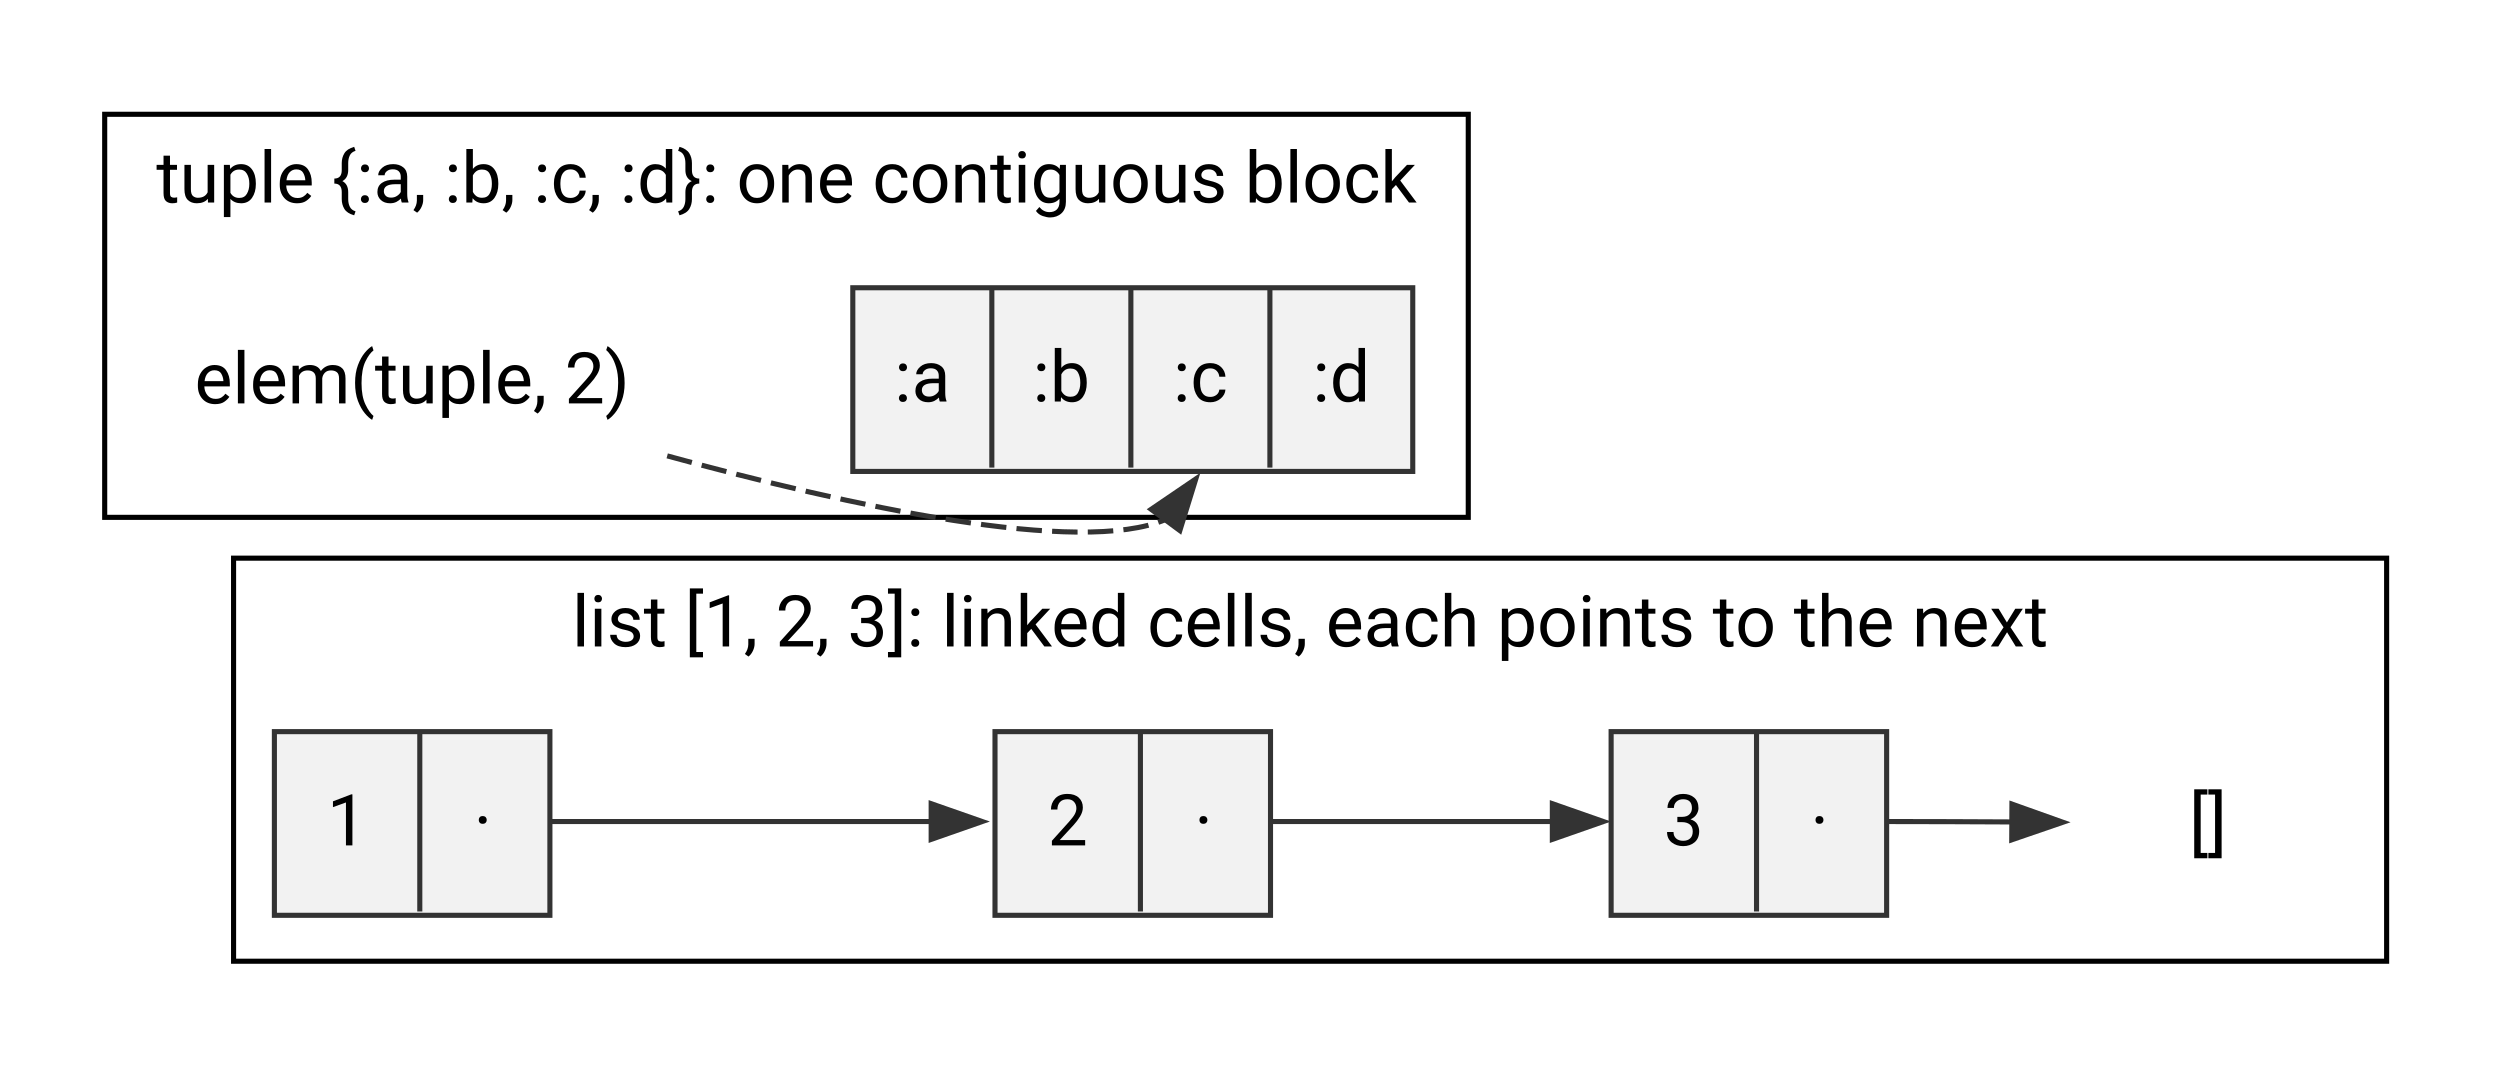
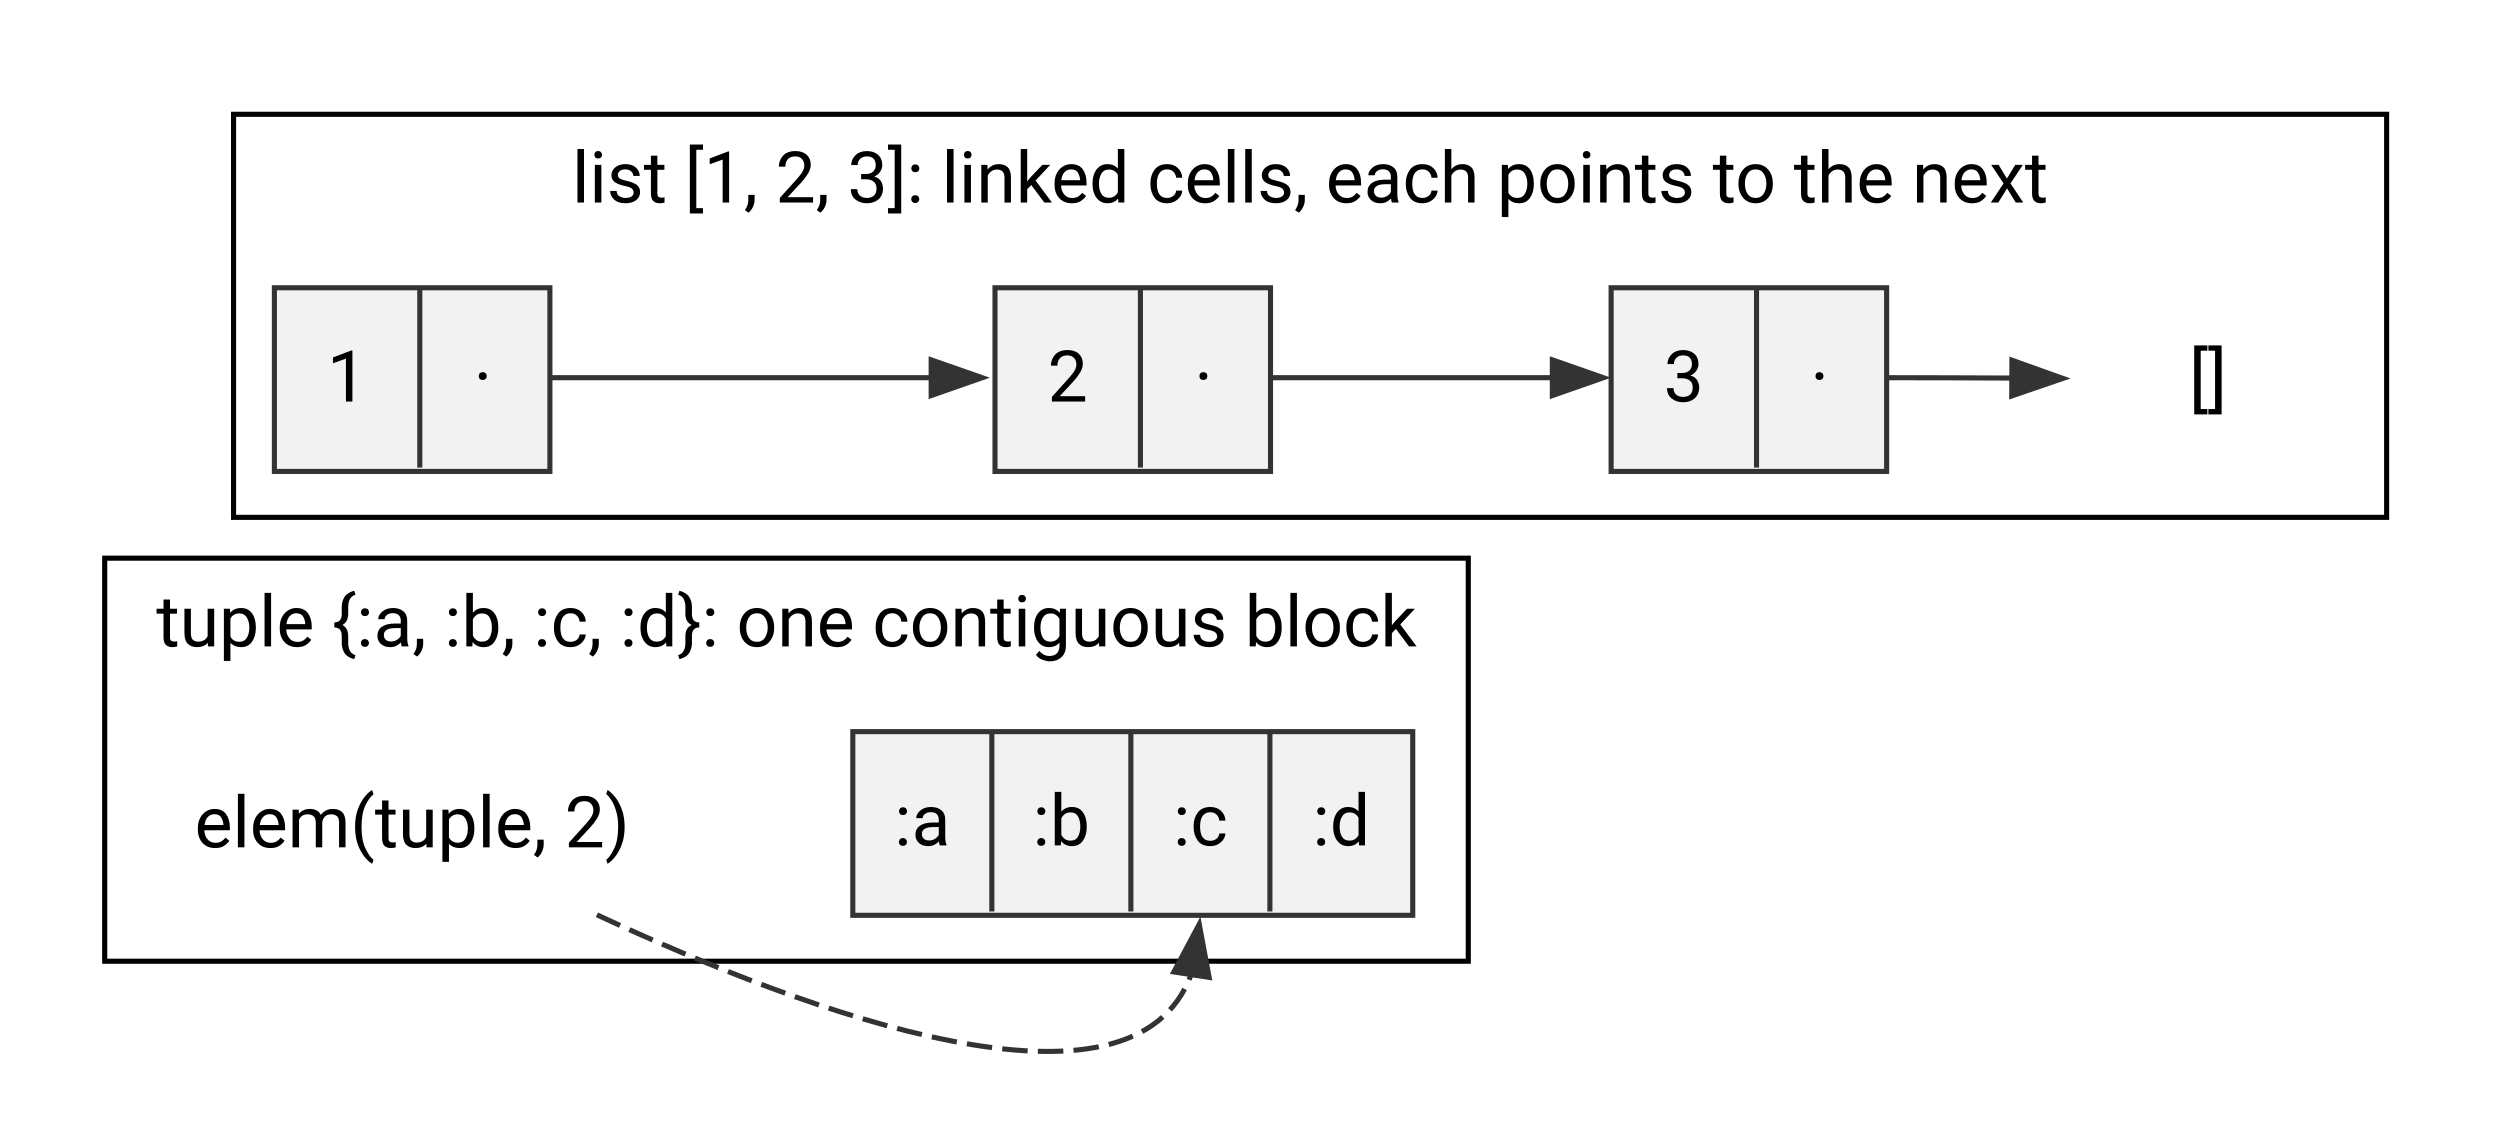
- <svg xmlns="http://www.w3.org/2000/svg" width="490pt" height="211pt" viewBox="0.00 0.00 490.00 211.00">
-   <g id="graph0" class="graph" transform="scale(1 1) rotate(0) translate(14.4 196.4)">
+ <svg xmlns="http://www.w3.org/2000/svg" width="490pt" height="221pt" viewBox="0.00 0.00 490.00 221.00">
+   <g id="graph0" class="graph" transform="scale(1 1) rotate(0) translate(14.4 206.22)">
    <g id="clust1" class="cluster">
-       <polygon fill="none" stroke="black" points="31.38,-8 31.38,-87 453.38,-87 453.38,-8 31.38,-8" />
-       <text xml:space="preserve" text-anchor="middle" x="242.38" y="-69.7" font-family="Roboto" font-size="14.00">list [1, 2, 3]: linked cells, each points to the next</text>
+       <polygon fill="none" stroke="black" points="6.12,-17.82 6.12,-96.82 273.38,-96.82 273.38,-17.82 6.12,-17.82" />
+       <text xml:space="preserve" text-anchor="middle" x="139.75" y="-79.52" font-family="Roboto" font-size="14.00">tuple {:a, :b, :c, :d}: one contiguous block</text>
    </g>
    <g id="clust2" class="cluster">
-       <polygon fill="none" stroke="black" points="6.12,-95 6.12,-174 273.38,-174 273.38,-95 6.12,-95" />
-       <text xml:space="preserve" text-anchor="middle" x="139.75" y="-156.7" font-family="Roboto" font-size="14.00">tuple {:a, :b, :c, :d}: one contiguous block</text>
+       <polygon fill="none" stroke="black" points="31.38,-104.82 31.38,-183.82 453.38,-183.82 453.38,-104.82 31.38,-104.82" />
+       <text xml:space="preserve" text-anchor="middle" x="242.38" y="-166.52" font-family="Roboto" font-size="14.00">list [1, 2, 3]: linked cells, each points to the next</text>
    </g>
    <g id="node1" class="node">
-       <polygon fill="#f2f2f2" stroke="#333333" points="39.38,-17 39.38,-53 93.38,-53 93.38,-17 39.38,-17" />
-       <text xml:space="preserve" text-anchor="middle" x="53.62" y="-30.7" font-family="Roboto" font-size="14.00">1</text>
-       <polyline fill="none" stroke="#333333" points="67.88,-17.75 67.88,-53" />
-       <text xml:space="preserve" text-anchor="middle" x="80.25" y="-30.7" font-family="Roboto" font-size="14.00">·</text>
+       <polygon fill="#f2f2f2" stroke="#333333" points="152.75,-26.82 152.75,-62.82 262.5,-62.82 262.5,-26.82 152.75,-26.82" />
+       <text xml:space="preserve" text-anchor="middle" x="166.38" y="-40.52" font-family="Roboto" font-size="14.00">:a</text>
+       <polyline fill="none" stroke="#333333" points="180,-27.57 180,-62.82" />
+       <text xml:space="preserve" text-anchor="middle" x="193.62" y="-40.52" font-family="Roboto" font-size="14.00">:b</text>
+       <polyline fill="none" stroke="#333333" points="207.25,-27.57 207.25,-62.82" />
+       <text xml:space="preserve" text-anchor="middle" x="220.88" y="-40.52" font-family="Roboto" font-size="14.00">:c</text>
+       <polyline fill="none" stroke="#333333" points="234.5,-27.57 234.5,-62.82" />
+       <text xml:space="preserve" text-anchor="middle" x="248.5" y="-40.52" font-family="Roboto" font-size="14.00">:d</text>
    </g>
-     <g id="node2" class="node">
-       <polygon fill="#f2f2f2" stroke="#333333" points="180.62,-17 180.62,-53 234.62,-53 234.62,-17 180.62,-17" />
-       <text xml:space="preserve" text-anchor="middle" x="194.88" y="-30.7" font-family="Roboto" font-size="14.00">2</text>
-       <polyline fill="none" stroke="#333333" points="209.12,-17.75 209.12,-53" />
-       <text xml:space="preserve" text-anchor="middle" x="221.5" y="-30.7" font-family="Roboto" font-size="14.00">·</text>
+     <g id="node2" class="node hl">
+       <text xml:space="preserve" text-anchor="middle" x="66.38" y="-40.14" font-family="Roboto" font-size="14.00">elem(tuple, 2)</text>
    </g>
    <g id="edge1" class="edge">
-       <path fill="none" stroke="#333333" d="M93.62,-35.38C127.82,-35.38 139.07,-35.38 168.42,-35.38" />
-       <polygon fill="#333333" stroke="#333333" points="168.11,-38.88 178.11,-35.38 168.11,-31.88 168.11,-38.88" />
+       <path fill="none" stroke="#333333" stroke-dasharray="5,2" d="M102.59,-26.92C143.84,-7.72 207.99,16.06 219.18,-15.53" />
+       <polygon fill="#333333" stroke="#333333" points="215.67,-15.72 220.65,-25.07 222.59,-14.65 215.67,-15.72" />
    </g>
    <g id="node3" class="node">
-       <polygon fill="#f2f2f2" stroke="#333333" points="301.38,-17 301.38,-53 355.38,-53 355.38,-17 301.38,-17" />
-       <text xml:space="preserve" text-anchor="middle" x="315.62" y="-30.7" font-family="Roboto" font-size="14.00">3</text>
-       <polyline fill="none" stroke="#333333" points="329.88,-17.75 329.88,-53" />
-       <text xml:space="preserve" text-anchor="middle" x="342.25" y="-30.7" font-family="Roboto" font-size="14.00">·</text>
+       <polygon fill="#f2f2f2" stroke="#333333" points="39.38,-113.82 39.38,-149.82 93.38,-149.82 93.38,-113.82 39.38,-113.82" />
+       <text xml:space="preserve" text-anchor="middle" x="53.62" y="-127.52" font-family="Roboto" font-size="14.00">1</text>
+       <polyline fill="none" stroke="#333333" points="67.88,-114.57 67.88,-149.82" />
+       <text xml:space="preserve" text-anchor="middle" x="80.25" y="-127.52" font-family="Roboto" font-size="14.00">·</text>
+     </g>
+     <g id="node4" class="node">
+       <polygon fill="#f2f2f2" stroke="#333333" points="180.62,-113.82 180.62,-149.82 234.62,-149.82 234.62,-113.82 180.62,-113.82" />
+       <text xml:space="preserve" text-anchor="middle" x="194.88" y="-127.52" font-family="Roboto" font-size="14.00">2</text>
+       <polyline fill="none" stroke="#333333" points="209.12,-114.57 209.12,-149.82" />
+       <text xml:space="preserve" text-anchor="middle" x="221.5" y="-127.52" font-family="Roboto" font-size="14.00">·</text>
    </g>
    <g id="edge2" class="edge">
-       <path fill="none" stroke="#333333" d="M234.88,-35.38C260.27,-35.38 269.3,-35.38 290.1,-35.38" />
-       <polygon fill="#333333" stroke="#333333" points="289.86,-38.88 299.86,-35.38 289.86,-31.88 289.86,-38.88" />
+       <path fill="none" stroke="#333333" d="M93.62,-132.19C127.82,-132.19 139.07,-132.19 168.42,-132.19" />
+       <polygon fill="#333333" stroke="#333333" points="168.11,-135.69 178.11,-132.19 168.11,-128.69 168.11,-135.69" />
    </g>
-     <g id="node4" class="node">
-       <text xml:space="preserve" text-anchor="middle" x="418.38" y="-30.32" font-family="Roboto" font-size="14.00">[]</text>
+     <g id="node5" class="node">
+       <polygon fill="#f2f2f2" stroke="#333333" points="301.38,-113.82 301.38,-149.82 355.38,-149.82 355.38,-113.82 301.38,-113.82" />
+       <text xml:space="preserve" text-anchor="middle" x="315.62" y="-127.52" font-family="Roboto" font-size="14.00">3</text>
+       <polyline fill="none" stroke="#333333" points="329.88,-114.57 329.88,-149.82" />
+       <text xml:space="preserve" text-anchor="middle" x="342.25" y="-127.52" font-family="Roboto" font-size="14.00">·</text>
    </g>
    <g id="edge3" class="edge">
-       <path fill="none" stroke="#333333" d="M355.38,-35.38C363.33,-35.38 371.86,-35.34 379.97,-35.3" />
-       <polygon fill="#333333" stroke="#333333" points="379.94,-38.8 389.92,-35.24 379.9,-31.8 379.94,-38.8" />
+       <path fill="none" stroke="#333333" d="M234.88,-132.19C260.27,-132.19 269.3,-132.19 290.1,-132.19" />
+       <polygon fill="#333333" stroke="#333333" points="289.86,-135.69 299.86,-132.19 289.86,-128.69 289.86,-135.69" />
    </g>
-     <g id="node5" class="node">
-       <polygon fill="#f2f2f2" stroke="#333333" points="152.75,-104 152.75,-140 262.5,-140 262.5,-104 152.75,-104" />
-       <text xml:space="preserve" text-anchor="middle" x="166.38" y="-117.7" font-family="Roboto" font-size="14.00">:a</text>
-       <polyline fill="none" stroke="#333333" points="180,-104.75 180,-140" />
-       <text xml:space="preserve" text-anchor="middle" x="193.62" y="-117.7" font-family="Roboto" font-size="14.00">:b</text>
-       <polyline fill="none" stroke="#333333" points="207.25,-104.75 207.25,-140" />
-       <text xml:space="preserve" text-anchor="middle" x="220.88" y="-117.7" font-family="Roboto" font-size="14.00">:c</text>
-       <polyline fill="none" stroke="#333333" points="234.5,-104.75 234.5,-140" />
-       <text xml:space="preserve" text-anchor="middle" x="248.5" y="-117.7" font-family="Roboto" font-size="14.00">:d</text>
-     </g>
-     <g id="node6" class="node hl">
-       <text xml:space="preserve" text-anchor="middle" x="66.38" y="-117.33" font-family="Roboto" font-size="14.00">elem(tuple, 2)</text>
+     <g id="node6" class="node">
+       <text xml:space="preserve" text-anchor="middle" x="418.38" y="-127.14" font-family="Roboto" font-size="14.00">[]</text>
    </g>
    <g id="edge4" class="edge">
-       <path fill="none" stroke="#333333" stroke-dasharray="5,2" d="M116.37,-107.05C152.16,-97.21 197.27,-87.37 214.12,-94.6" />
-       <polygon fill="#333333" stroke="#333333" points="211.22,-96.57 219.98,-102.53 216.85,-92.41 211.22,-96.57" />
+       <path fill="none" stroke="#333333" d="M355.38,-132.19C363.33,-132.19 371.86,-132.16 379.97,-132.12" />
+       <polygon fill="#333333" stroke="#333333" points="379.94,-135.62 389.92,-132.05 379.9,-128.62 379.94,-135.62" />
    </g>
  </g>
</svg>
